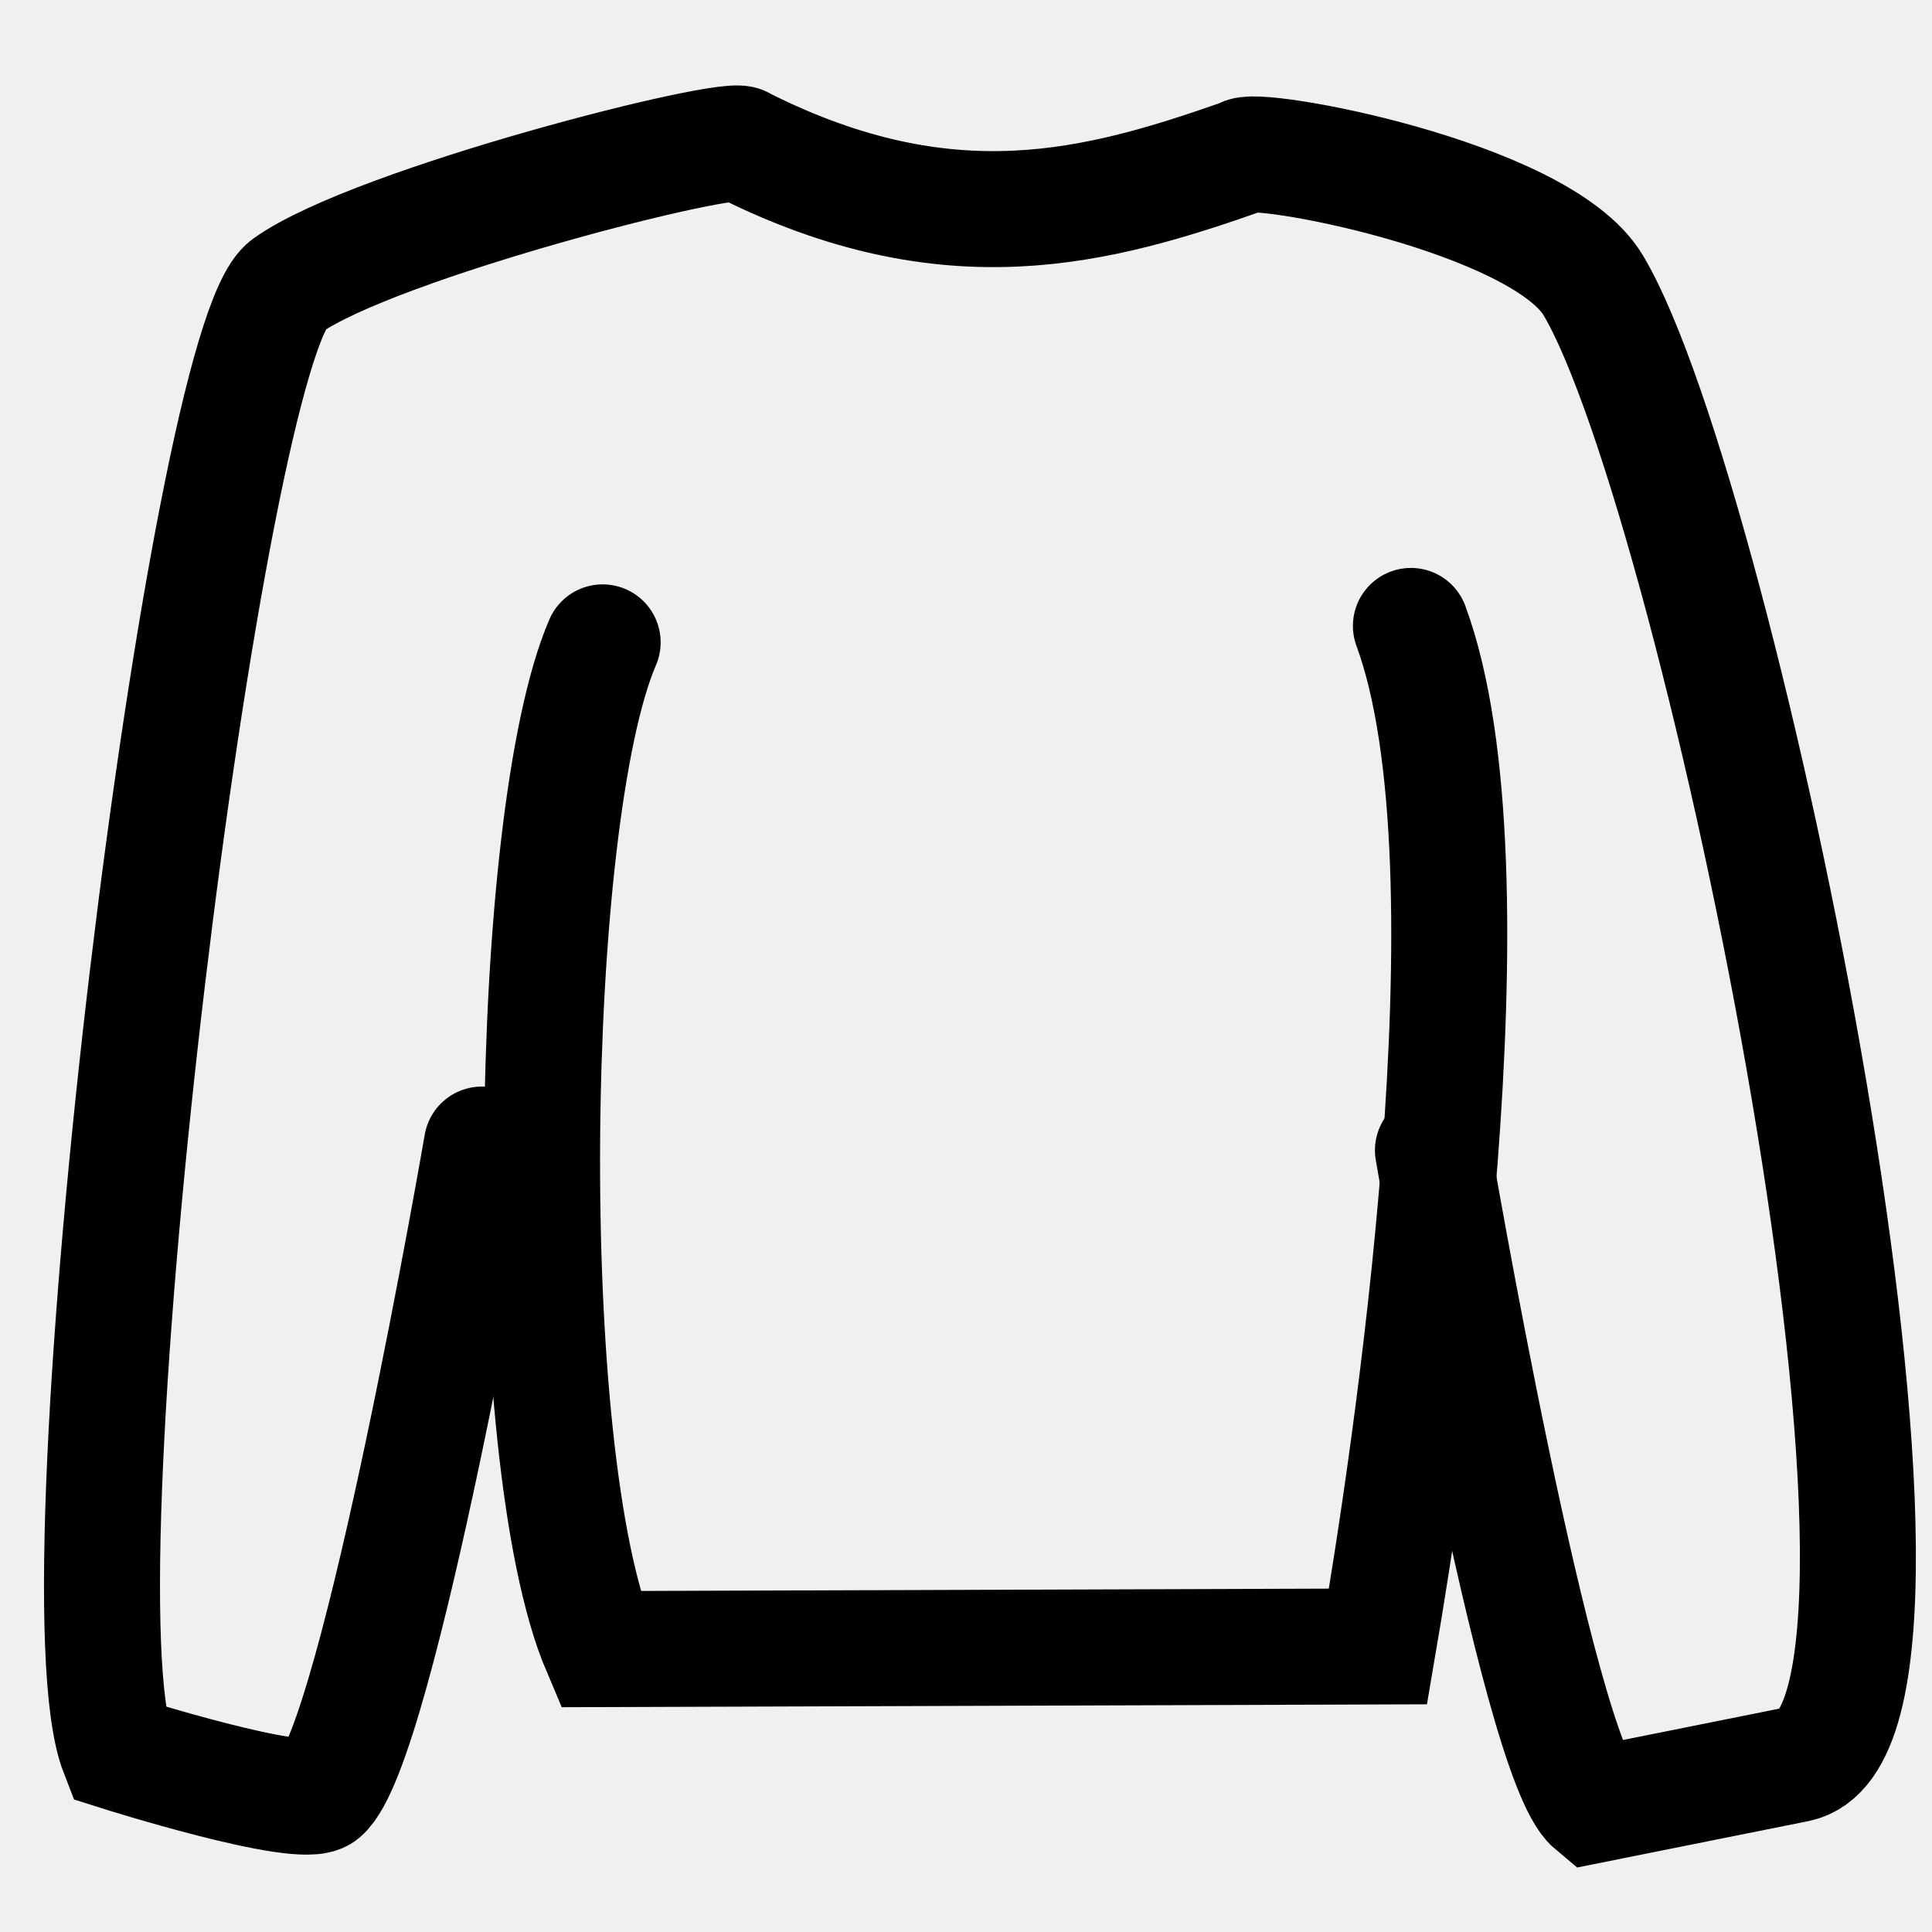
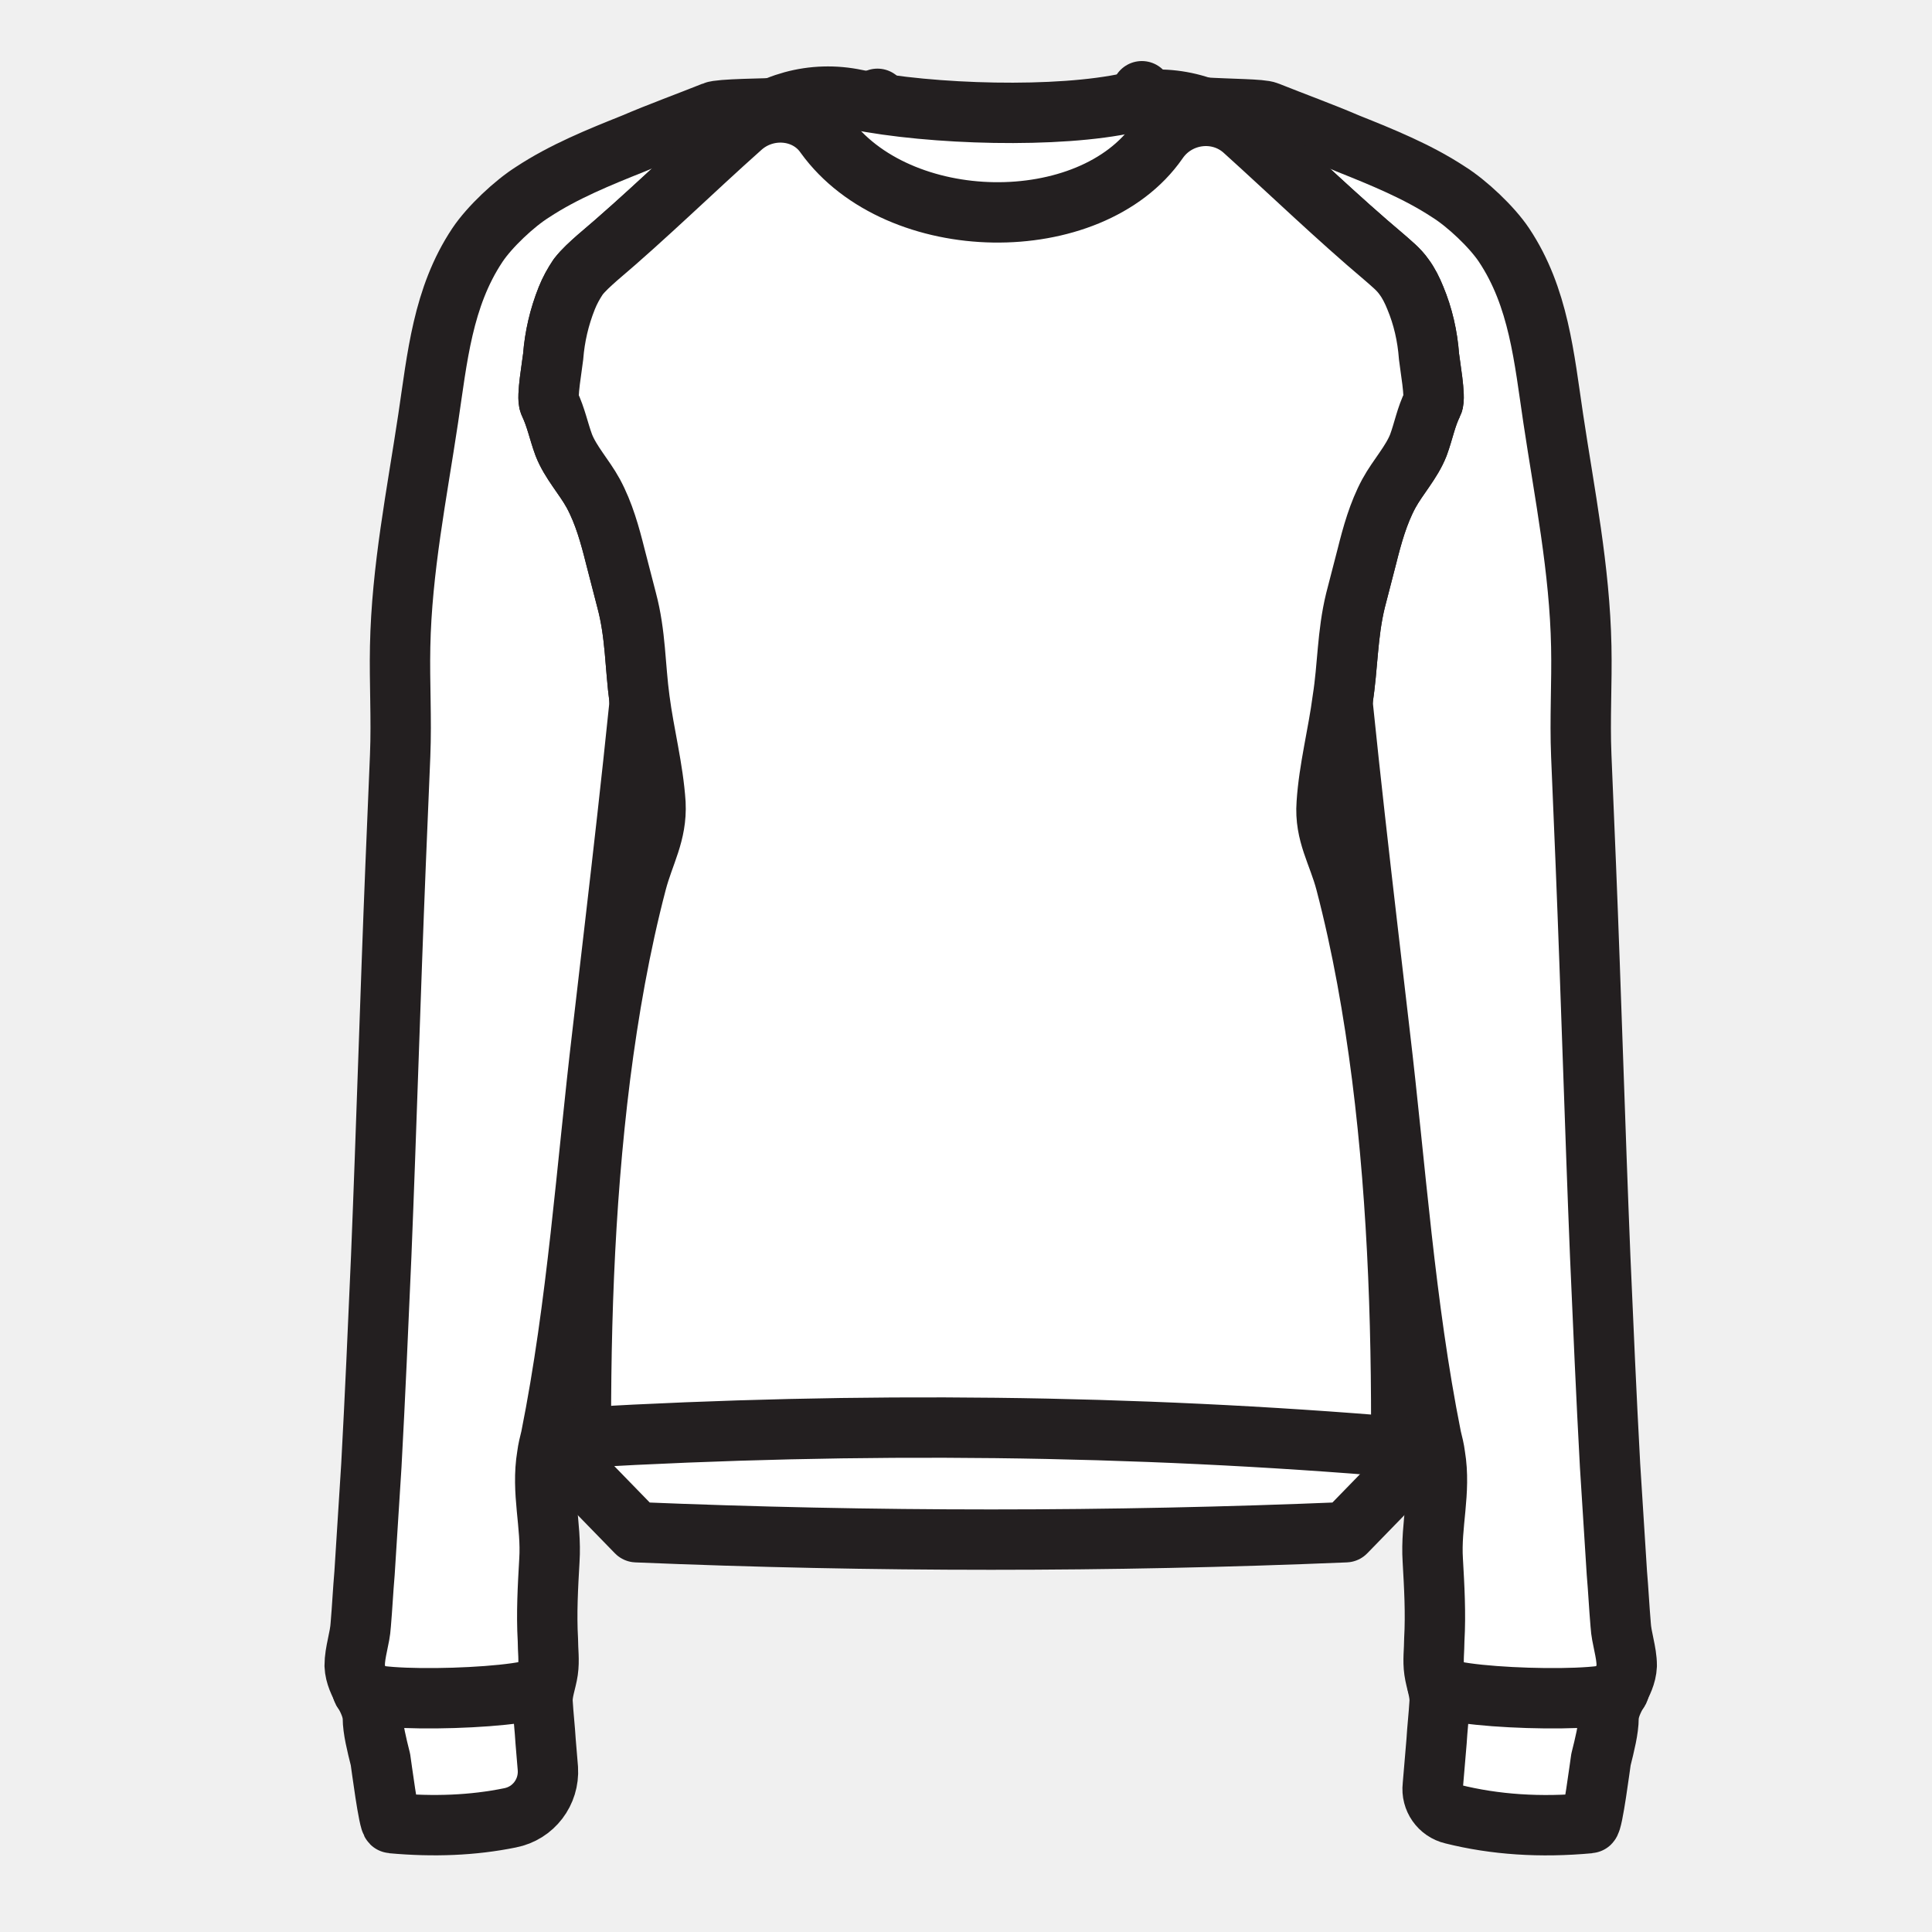
- <svg xmlns="http://www.w3.org/2000/svg" width="32" height="32" id="svg2" version="1.1">
-   <defs id="defs4" />
-   <g id="layer1" transform="translate(0,-1020.362)">
-     <g id="g3166" transform="matrix(0.5489128,0,0,0.5489128,-9.372958,476.8857)">
-       <path d="m 31.616,1024.632 c 0,0 -3.136,18.17 -4.828,19.581 -0.622,0.519 -6.152,-1.234 -6.152,-1.234 -1.99,-5.104 2.66,-42.524 5.11,-44.268 2.652,-1.888 13.526,-4.639 13.738,-4.25 6.245,3.143 10.729,1.883 15.105,0.353 0.211,-0.388 8.949,1.188 10.563,3.893 3.807,6.381 11.513,43.547 6.142,44.625 l -6.152,1.234 c -1.692,-1.411 -4.828,-19.76 -4.828,-19.76" style="fill:none;stroke:#000000;stroke-width:3.5;stroke-linecap:round;stroke-linejoin:miter;stroke-miterlimit:4;stroke-opacity:1;stroke-dasharray:none" id="path2991-3" />
-       <path id="path3761-6" d="m 35.26,1009.479 c -2.288,5.304 -2.554,24.561 -0.079,30.377 l 23.475,-0.079 c 0.936,-5.463 3.698,-23.446 0.993,-30.794" style="fill:none;stroke:#000000;stroke-width:3.5;stroke-linecap:round;stroke-linejoin:miter;stroke-miterlimit:4;stroke-opacity:1;stroke-dasharray:none" />
+ <svg xmlns="http://www.w3.org/2000/svg" version="1.1" id="Layer_1" x="0px" y="0px" viewBox="0 0 32 32" xml:space="preserve" width="100%" height="100%">
+   <defs id="defs15401" />
+   <style type="text/css" id="style15375">
+ 	.st0{fill:#FFFFFF;stroke:#231F20;stroke-width:6;stroke-linecap:round;stroke-linejoin:round;stroke-miterlimit:10;}
+ 	.st1{fill:none;stroke:#231F20;stroke-width:6;stroke-linecap:round;stroke-linejoin:round;stroke-miterlimit:10;}
+ </style>
+   <g id="g15377" transform="matrix(0.1254854,0,0,0.1254854,-21.93281,-33.78785)" style="stroke-width:7.969;stroke-miterlimit:4;stroke-dasharray:none">
+     <g id="g15379" style="stroke-width:7.969;stroke-miterlimit:4;stroke-dasharray:none">
+       <path class="st0" d="m 325.5,281.3 c 0.5,2.8 15,2 16.6,2.7 3.5,1.4 7.1,2.7 10.6,4.2 4.5,1.8 9.2,3.7 13.3,6.4 2.4,1.5 5.7,4.6 7.3,7 4.6,6.9 5.3,14.9 6.5,22.9 1.5,10 3.5,19.9 3.7,30.1 0.1,4.8 -0.2,9.5 0,14.4 0.2,4.8 0.4,9.6 0.6,14.4 0.7,17.2 1.2,34.5 1.9,51.7 0.4,9.2 0.8,18.4 1.3,27.6 0.3,4.7 0.6,9.5 0.9,14.2 0.2,2.3 0.3,4.5 0.5,6.8 0.1,1.8 0.8,3.6 0.8,5.4 -0.1,2.5 -2.3,4.4 -2.4,6.9 0,1.5 -0.5,3.5 -1,5.5 -0.1,0.6 -1.1,8.4 -1.5,8.4 -6.5,0.6 -12.5,0.2 -18.1,-1.2 -1.7,-0.4 -2.8,-2 -2.6,-3.7 l 0.5,-5.9 c 0.1,-1.7 0.3,-3.4 0.4,-5.1 0.1,-1.4 -0.5,-2.8 -0.7,-4.2 -0.2,-1.4 0,-2.7 0,-4.1 0.2,-3.5 0,-7 -0.2,-10.5 -0.3,-4.7 1.1,-9 0.3,-13.8 -0.1,-0.8 -0.3,-1.6 -0.5,-2.4 -3.5,-17.5 -4.7,-35.6 -6.8,-53.3 -2.2,-19 -4.5,-38 -6.2,-57.1 0.2,0.1 -25.2,-67.2 -25.2,-67.3 z" id="path15381" style="fill:#ffffff;stroke:#231f20;stroke-width:7.969;stroke-linecap:round;stroke-linejoin:round;stroke-miterlimit:4;stroke-dasharray:none" />
+       <path class="st1" d="m 388.5,492.3 c -0.2,1.9 -24,1.2 -24,-0.8" id="path15383" style="fill:none;stroke:#231f20;stroke-width:7.969;stroke-linecap:round;stroke-linejoin:round;stroke-miterlimit:4;stroke-dasharray:none" />
    </g>
+     <path class="st0" d="m 290.6,282.3 c -0.4,1.5 -20,1 -21.6,1.7 -3.5,1.4 -7.1,2.7 -10.6,4.2 -4.5,1.8 -9.2,3.7 -13.3,6.4 -2.4,1.5 -5.7,4.6 -7.3,7 -4.6,6.9 -5.3,14.9 -6.5,22.9 -1.5,10 -3.5,19.9 -3.7,30.1 -0.1,4.8 0.2,9.5 0,14.4 -0.2,4.8 -0.4,9.6 -0.6,14.4 -0.7,17.2 -1.2,34.5 -1.9,51.7 -0.4,9.2 -0.8,18.4 -1.3,27.6 -0.3,4.7 -0.6,9.5 -0.9,14.2 -0.2,2.3 -0.3,4.5 -0.5,6.8 -0.1,1.8 -0.8,3.6 -0.8,5.4 0.1,2.5 2.3,4.4 2.4,6.9 0,1.5 0.5,3.5 1,5.5 0.1,0.6 1.1,8.4 1.5,8.4 5.5,0.5 10.7,0.3 15.6,-0.7 3.1,-0.6 5.2,-3.4 5,-6.5 l -0.3,-3.6 c -0.1,-1.7 -0.3,-3.4 -0.4,-5.1 -0.1,-1.4 0.5,-2.8 0.7,-4.2 0.2,-1.4 0,-2.7 0,-4.1 -0.2,-3.5 0,-7 0.2,-10.5 0.3,-4.7 -1.1,-9 -0.3,-13.8 0.1,-0.8 0.3,-1.6 0.5,-2.4 3.5,-17.5 4.7,-35.6 6.8,-53.3 2.2,-19 4.5,-38 6.2,-57.1 -0.3,0.1 30.1,-66.2 30.1,-66.3 z" id="path15385" style="fill:#ffffff;stroke:#231f20;stroke-width:7.969;stroke-linecap:round;stroke-linejoin:round;stroke-miterlimit:4;stroke-dasharray:none" />
+     <path class="st1" d="m 222.6,492.3 c 0.2,1.9 24,1.2 24,-0.8" id="path15387" style="fill:none;stroke:#231f20;stroke-width:7.969;stroke-linecap:round;stroke-linejoin:round;stroke-miterlimit:4;stroke-dasharray:none" />
+     <path class="st0" d="m 323.9,282.8 c 5.6,-1.2 11.5,0.4 15.8,4.3 5.9,5.4 11.7,11 17.9,16.2 0.9,0.8 1.8,1.5 2.5,2.5 0.6,0.8 1.1,1.8 1.5,2.8 1,2.4 1.6,5 1.8,7.7 0.1,1 0.9,5.5 0.5,6.2 -0.9,1.8 -1.2,3.6 -1.9,5.5 -0.9,2.3 -2.7,4.2 -3.9,6.4 -1.4,2.6 -2.2,5.5 -2.9,8.3 -0.5,1.9 -1,3.9 -1.5,5.8 -1.1,4.5 -1,8.7 -1.7,13.1 -0.6,4.6 -1.8,9.1 -2.1,13.7 -0.3,4 1.5,6.6 2.5,10.4 2.2,8.4 3.7,17 4.8,25.6 1.8,13.8 2.4,27.7 2.5,41.7 -7.1,7.1 -11,11.1 -18.1,18.2 h -72 c -7.1,-7.1 -11,-11.1 -18.1,-18.2 0.1,-13.9 0.8,-27.8 2.5,-41.7 1.1,-8.6 2.6,-17.2 4.8,-25.6 1,-3.8 2.7,-6.4 2.5,-10.4 -0.3,-4.6 -1.5,-9.1 -2.1,-13.7 -0.6,-4.4 -0.5,-8.6 -1.7,-13.1 -0.5,-1.9 -1,-3.9 -1.5,-5.8 -0.7,-2.8 -1.5,-5.7 -2.9,-8.3 -1.2,-2.2 -3,-4.1 -3.9,-6.4 -0.7,-1.9 -1,-3.6 -1.9,-5.5 -0.4,-0.7 0.4,-5.2 0.5,-6.2 0.2,-2.6 0.8,-5.2 1.8,-7.7 0.4,-1 0.9,-1.9 1.5,-2.8 0.7,-0.9 1.6,-1.7 2.5,-2.5 6.3,-5.3 12.3,-11.1 18.4,-16.6 4.3,-3.9 10.1,-5.5 15.8,-4.3 9.9,2 26.7,2.5 36.1,0.4 z" id="path15389" style="fill:#ffffff;stroke:#231f20;stroke-width:7.969;stroke-linecap:round;stroke-linejoin:round;stroke-miterlimit:4;stroke-dasharray:none" />
+     <path class="st0" d="m 327.6,287.9 c 2.6,-3.8 8,-4.5 11.4,-1.4 6.2,5.6 12.2,11.4 18.6,16.8 0.9,0.8 1.8,1.5 2.5,2.5 0.6,0.8 1.1,1.8 1.5,2.8 1,2.4 1.6,5 1.8,7.7 0.1,1 0.9,5.5 0.5,6.2 -0.9,1.8 -1.2,3.6 -1.9,5.5 -0.9,2.3 -2.7,4.2 -3.9,6.4 -1.4,2.6 -2.2,5.5 -2.9,8.3 -0.5,1.9 -1,3.9 -1.5,5.8 -1.1,4.5 -1,8.7 -1.7,13.1 -0.6,4.6 -1.8,9.1 -2.1,13.7 -0.3,4 1.5,6.6 2.5,10.4 2.2,8.4 3.7,17 4.8,25.6 2.2,17.4 2.7,35.1 2.5,52.7 -2.8,2.9 -4.5,4.6 -7.3,7.5 -31.2,1.3 -62.4,1.3 -93.6,0 -2.8,-2.9 -4.5,-4.6 -7.3,-7.5 -0.2,-17.6 0.3,-35.2 2.5,-52.7 1.1,-8.6 2.6,-17.2 4.8,-25.6 1,-3.8 2.7,-6.4 2.5,-10.4 -0.3,-4.6 -1.5,-9.1 -2.1,-13.7 -0.6,-4.4 -0.5,-8.6 -1.7,-13.1 -0.5,-1.9 -1,-3.9 -1.5,-5.8 -0.7,-2.8 -1.5,-5.7 -2.9,-8.3 -1.2,-2.2 -3,-4.1 -3.9,-6.4 -0.7,-1.9 -1,-3.6 -1.9,-5.5 -0.4,-0.7 0.4,-5.2 0.5,-6.2 0.2,-2.6 0.8,-5.2 1.8,-7.7 0.4,-1 0.9,-1.9 1.5,-2.8 0.7,-0.9 1.6,-1.7 2.5,-2.5 6.5,-5.5 12.6,-11.5 19,-17.2 3.3,-3 8.6,-2.6 11.1,1 9.6,13.3 35,13.6 43.9,0.8 z" id="path15391" style="fill:#ffffff;stroke:#231f20;stroke-width:7.969;stroke-linecap:round;stroke-linejoin:round;stroke-miterlimit:4;stroke-dasharray:none" />
+     <path class="st1" d="M 354.3,307.2" id="path15393" style="fill:none;stroke:#231f20;stroke-width:7.969;stroke-linecap:round;stroke-linejoin:round;stroke-miterlimit:4;stroke-dasharray:none" />
+     <path class="st1" d="M 341.6,295.8" id="path15395" style="fill:none;stroke:#231f20;stroke-width:7.969;stroke-linecap:round;stroke-linejoin:round;stroke-miterlimit:4;stroke-dasharray:none" />
+     <path class="st1" d="m 251.7,459 c 36.6,-2.1 72.7,-1.7 108.2,1.3" id="path15397" style="fill:none;stroke:#231f20;stroke-width:7.969;stroke-linecap:round;stroke-linejoin:round;stroke-miterlimit:4;stroke-dasharray:none" />
  </g>
</svg>
